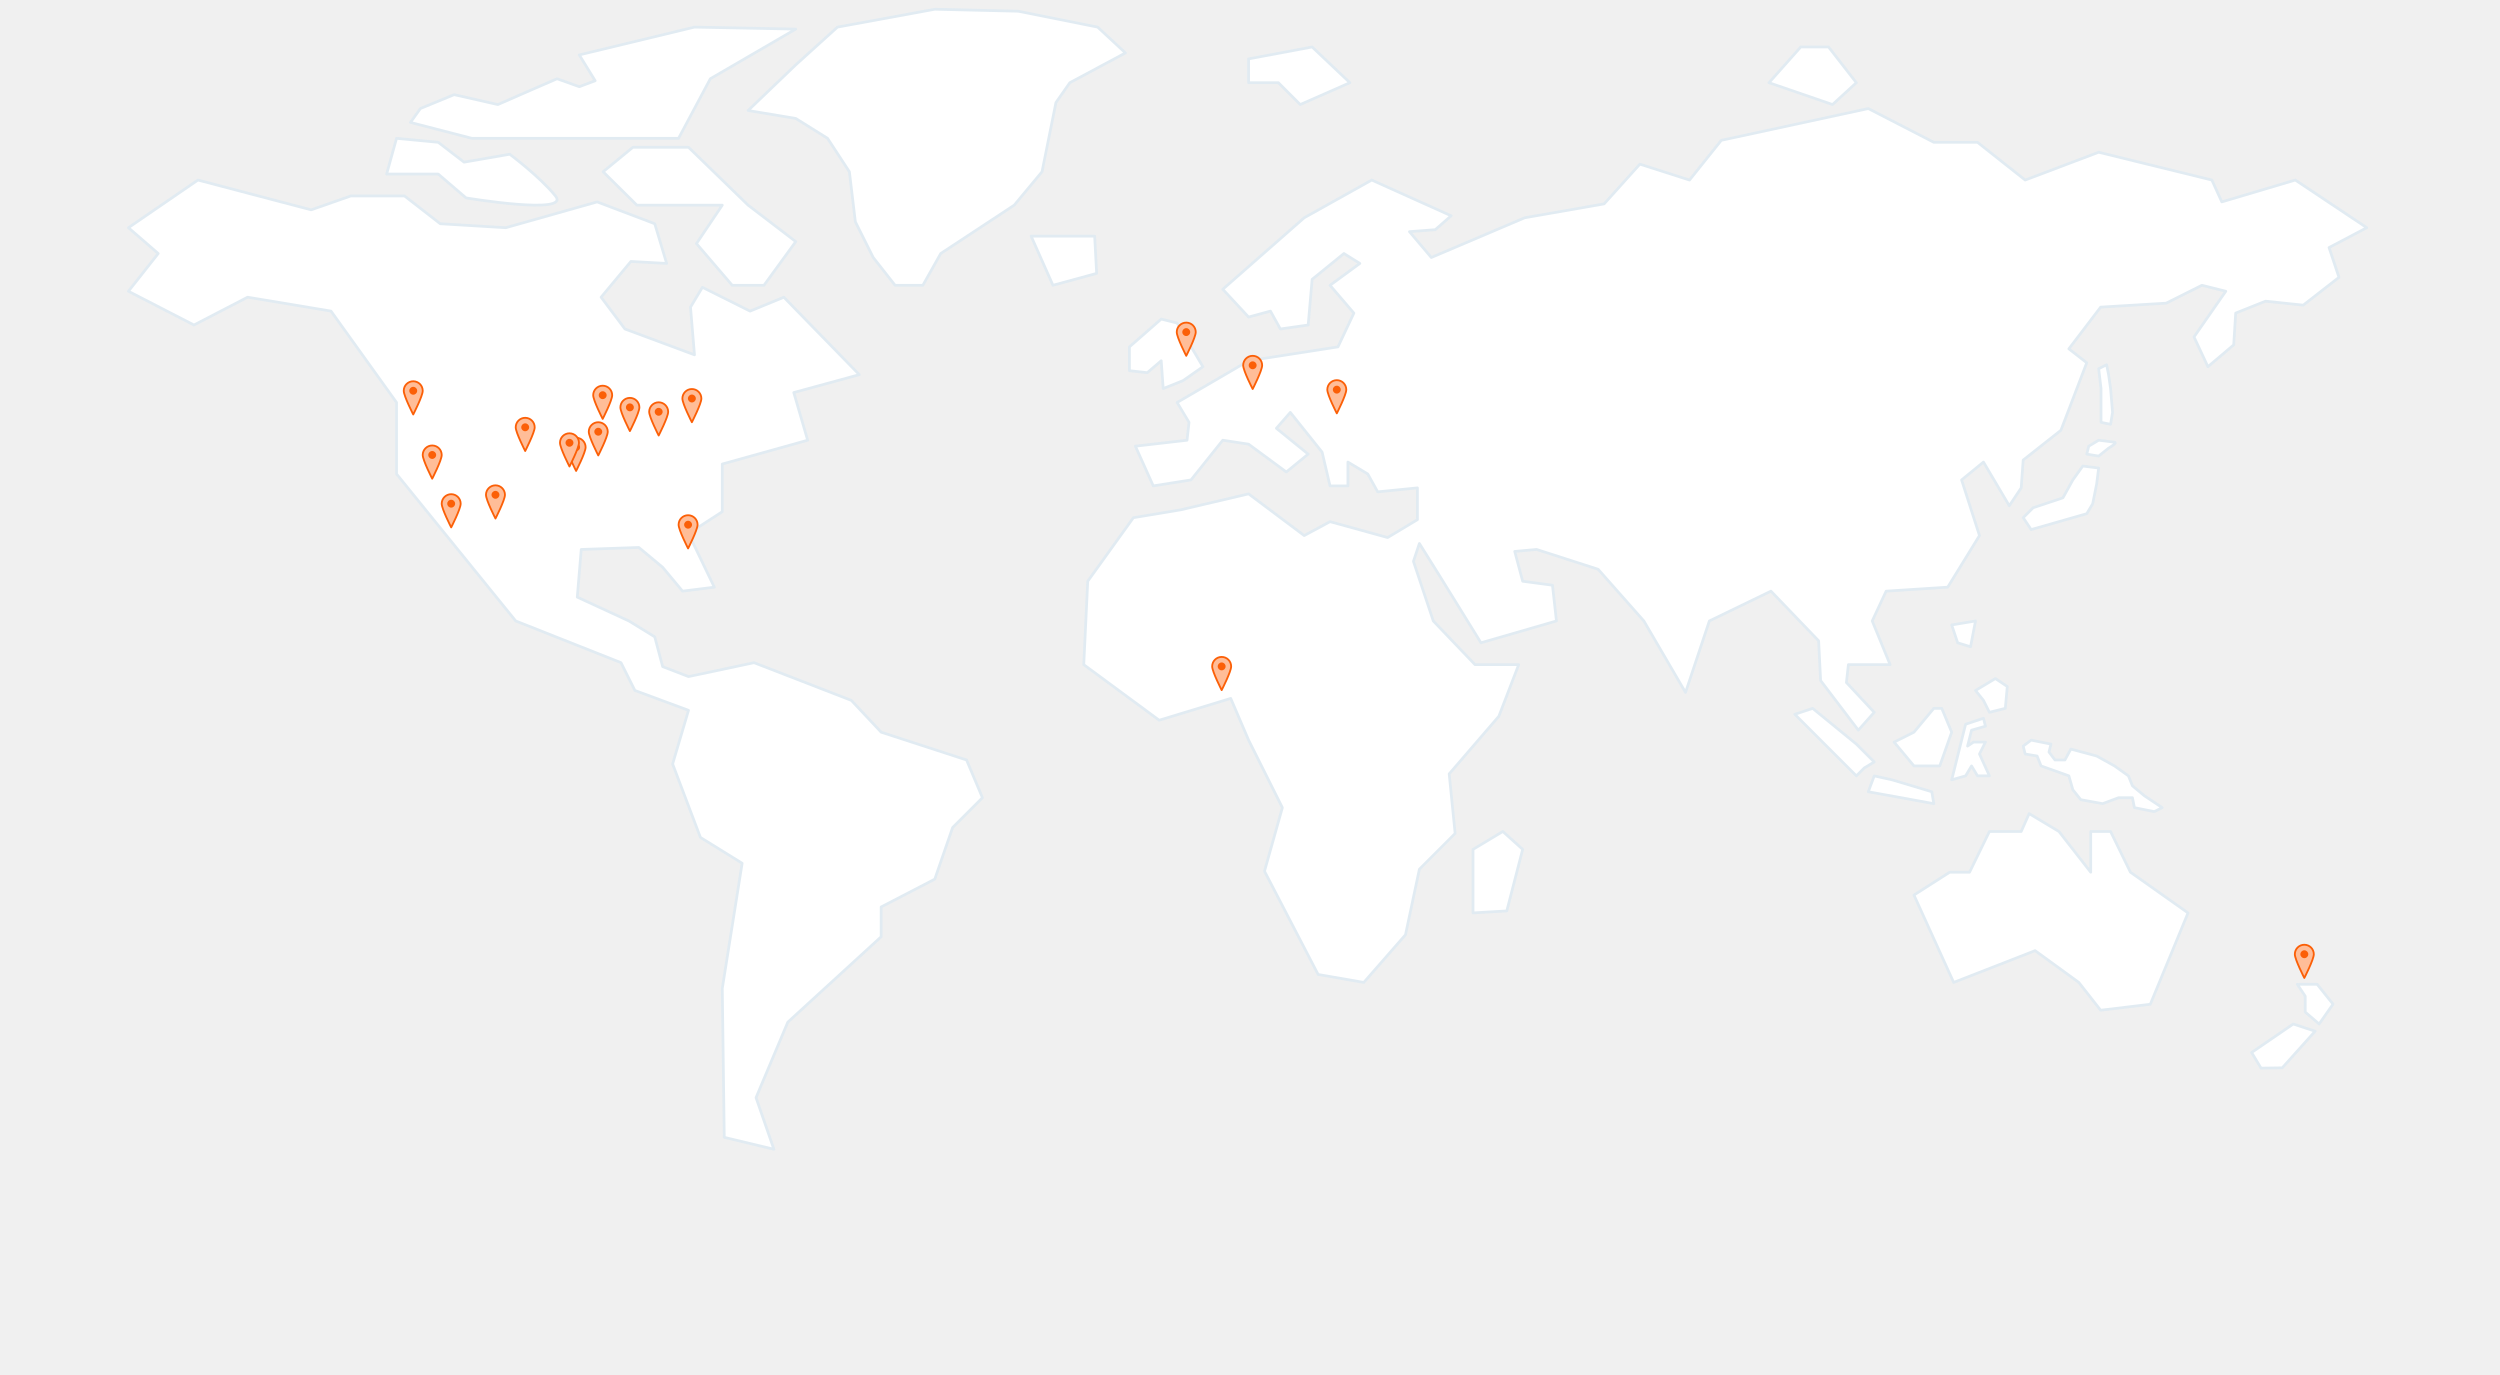
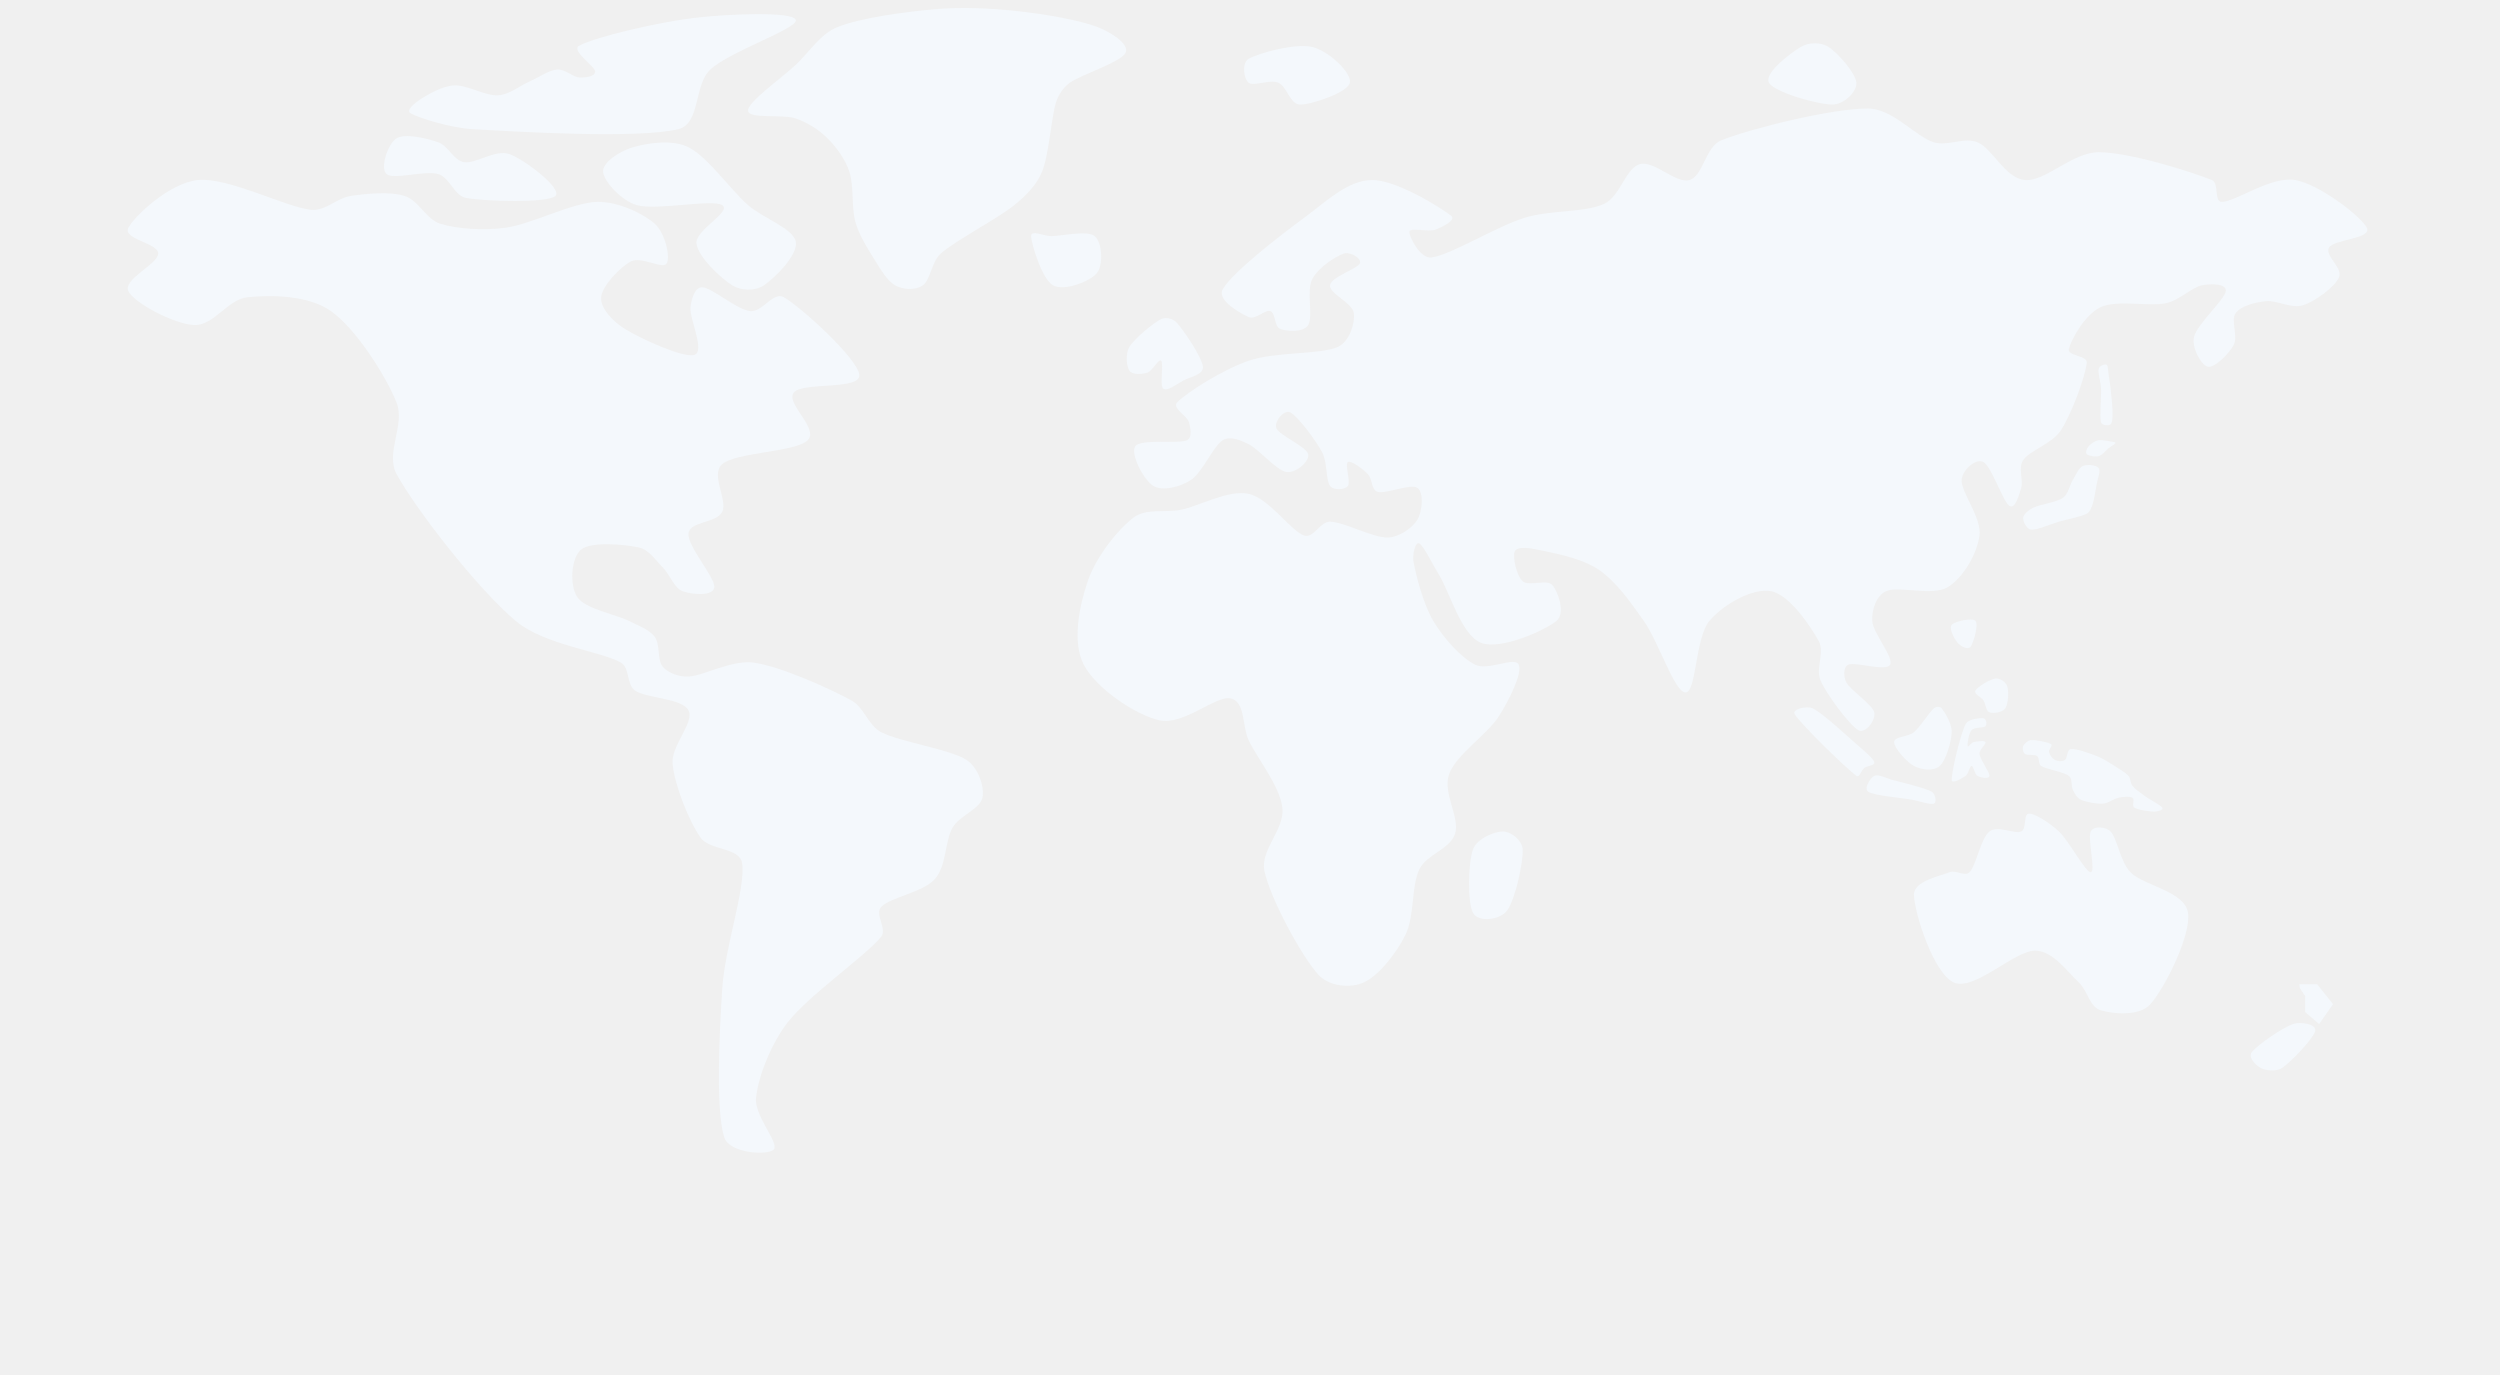
- <svg xmlns="http://www.w3.org/2000/svg" width="100%" height="100%" viewBox="0 0 271 149" version="1.1" xml:space="preserve" style="fill-rule:evenodd;clip-rule:evenodd;stroke-linecap:round;stroke-linejoin:round;stroke-miterlimit:1.5;">
+ <svg xmlns="http://www.w3.org/2000/svg" width="100%" height="100%" viewBox="0 0 271 149" version="1.1" xml:space="preserve" style="fill-rule:evenodd;clip-rule:evenodd;stroke-linejoin:round;stroke-miterlimit:2;">
  <g id="Pangaea">
    <g id="South-East-Asia---Australia">
-       <path d="M194.554,77.431l6.675,6.674l0.861,-0.861l1.076,-0.646l-1.937,-1.938l-4.737,-3.875l-1.938,0.646Z" style="fill:#fff;stroke:#e1ebf2;stroke-width:0.3px;" />
-       <path d="M202.52,85.827l0.646,-1.722l1.938,0.43l4.306,1.292l0.215,1.292l-2.368,-0.431l-4.737,-0.861Z" style="fill:#fff;stroke:#e1ebf2;stroke-width:0.3px;" />
-       <path d="M205.319,80.445l2.153,2.583l2.799,0l1.292,-3.66l-1.077,-2.583l-0.861,0l-2.153,2.583l-2.153,1.077Z" style="fill:#fff;stroke:#e1ebf2;stroke-width:0.3px;" />
-       <path d="M215.008,77.861l-1.938,0.646l-1.507,6.028l1.507,-0.43l0.646,-1.077l0.646,1.077l1.292,0l-1.077,-2.369l0.646,-1.291l-1.292,0l-0.646,0.43l0.431,-1.722l1.507,-0.431l-0.215,-0.861Z" style="fill:#fff;stroke:#e1ebf2;stroke-width:0.3px;" />
-       <path d="M211.563,67.742l0.646,1.938l1.399,0.43l0.538,-2.798l-2.583,0.43Z" style="fill:#fff;stroke:#e1ebf2;stroke-width:0.3px;" />
-       <path d="M214.146,74.847l0.862,1.076l0.646,1.292l1.722,-0.43l0.215,-2.369l-1.292,-0.861l-2.153,1.292Z" style="fill:#fff;stroke:#e1ebf2;stroke-width:0.3px;" />
-       <path d="M219.314,80.875l0.215,0.861l1.292,0.216l0.43,1.076l3.014,1.077l0.431,1.507l0.861,1.076l2.368,0.431l1.723,-0.646l1.507,0l0.215,1.076l2.153,0.431l0.861,-0.431l-1.937,-1.291l-1.292,-1.077l-0.431,-1.076l-1.507,-1.077l-1.937,-1.076l-2.799,-0.754l-0.646,1.184l-1.077,0l-0.646,-0.861l0.216,-0.861l-2.153,-0.431l-0.861,0.646Z" style="fill:#fff;stroke:#e1ebf2;stroke-width:0.3px;" />
+       <path d="M194.554,77.431c0.79,1.22 5.419,5.705 6.675,6.674c0.321,0.248 0.541,-0.612 0.861,-0.861c0.323,-0.251 1.208,-0.249 1.076,-0.646c-0.144,-0.431 -1.248,-1.338 -1.937,-1.938c-1.112,-0.969 -3.625,-3.337 -4.737,-3.875c-0.613,-0.297 -2.308,0.074 -1.938,0.646Z" style="fill:#f4f8fc;" />
+       <path d="M202.52,85.827c-0.518,-0.327 0.215,-1.507 0.646,-1.722c0.431,-0.215 1.3,0.254 1.938,0.43c1.041,0.287 3.553,0.861 4.306,1.292c0.379,0.217 0.574,1.148 0.215,1.292c-0.359,0.144 -1.579,-0.287 -2.368,-0.431c-1.184,-0.215 -4.055,-0.431 -4.737,-0.861Z" style="fill:#f4f8fc;" />
+       <path d="M205.319,80.445c0,0.61 1.328,2.152 2.153,2.583c0.825,0.43 2.117,0.61 2.799,0c0.682,-0.61 1.256,-2.62 1.292,-3.66c0.032,-0.932 -0.754,-2.153 -1.077,-2.583c-0.172,-0.23 -0.643,-0.187 -0.861,0c-0.502,0.43 -1.435,1.973 -2.153,2.583c-0.611,0.52 -2.153,0.467 -2.153,1.077Z" style="fill:#f4f8fc;" />
+       <path d="M215.008,77.861c-0.359,-0.036 -1.626,0.041 -1.938,0.646c-0.574,1.112 -1.507,5.095 -1.507,6.028c0,0.522 1.148,-0.179 1.507,-0.43c0.343,-0.24 0.431,-1.077 0.646,-1.077c0.215,0 0.323,0.897 0.646,1.077c0.323,0.18 1.256,0.395 1.292,0c0.036,-0.395 -1.005,-1.759 -1.077,-2.369c-0.056,-0.478 0.754,-1.076 0.646,-1.291c-0.108,-0.215 -0.969,-0.072 -1.292,0c-0.253,0.056 -0.61,0.645 -0.646,0.43c-0.036,-0.215 0.108,-1.363 0.431,-1.722c0.323,-0.359 1.292,-0.216 1.507,-0.431c0.209,-0.209 0.079,-0.832 -0.215,-0.861Z" style="fill:#f4f8fc;" />
+       <path d="M211.563,67.742c-0.323,0.395 0.305,1.543 0.646,1.938c0.319,0.369 1.09,0.808 1.399,0.43c0.323,-0.395 0.879,-2.403 0.538,-2.798c-0.341,-0.395 -2.26,0.035 -2.583,0.43Z" style="fill:#f4f8fc;" />
+       <path d="M214.146,74.847c-0.215,0.395 0.615,0.688 0.862,1.076c0.251,0.395 0.251,1.148 0.646,1.292c0.395,0.144 1.399,0.036 1.722,-0.43c0.323,-0.467 0.394,-1.831 0.215,-2.369c-0.164,-0.491 -0.778,-0.925 -1.292,-0.861c-0.574,0.072 -1.938,0.897 -2.153,1.292Z" style="fill:#f4f8fc;" />
+       <path d="M219.314,80.875c-0.108,0.251 -0.026,0.689 0.215,0.861c0.251,0.18 1.005,0.001 1.292,0.216c0.287,0.215 0.102,0.871 0.43,1.076c0.574,0.359 2.44,0.646 3.014,1.077c0.418,0.314 0.216,1.077 0.431,1.507c0.205,0.411 0.445,0.882 0.861,1.076c0.538,0.251 1.686,0.467 2.368,0.431c0.613,-0.032 1.185,-0.538 1.723,-0.646c0.493,-0.099 1.22,-0.179 1.507,0c0.287,0.179 -0.094,0.88 0.215,1.076c0.395,0.251 1.651,0.431 2.153,0.431c0.321,0 1.031,-0.159 0.861,-0.431c-0.179,-0.287 -1.399,-0.896 -1.937,-1.291c-0.452,-0.332 -1.005,-0.718 -1.292,-1.077c-0.241,-0.302 -0.173,-0.789 -0.431,-1.076c-0.323,-0.359 -0.983,-0.75 -1.507,-1.077c-0.574,-0.359 -1.248,-0.81 -1.937,-1.076c-0.789,-0.305 -2.225,-0.826 -2.799,-0.754c-0.446,0.056 -0.359,0.987 -0.646,1.184c-0.287,0.197 -0.79,0.144 -1.077,0c-0.287,-0.144 -0.574,-0.574 -0.646,-0.861c-0.072,-0.287 0.462,-0.697 0.216,-0.861c-0.323,-0.215 -1.651,-0.467 -2.153,-0.431c-0.358,0.026 -0.753,0.395 -0.861,0.646Z" style="fill:#f4f8fc;" />
    </g>
    <g id="Asian-Islands">
-       <path d="M219.314,56.116l0.861,1.292l3.014,-0.861l3.014,-0.861l0.646,-1.077l0.431,-2.153l0.215,-1.722l-1.723,-0.216l-1.076,1.507l-1.076,1.938l-3.23,1.077l-1.076,1.076Z" style="fill:#fff;stroke:#e1ebf2;stroke-width:0.3px;" />
-       <path d="M226.203,49.227l1.292,0.215l1.076,-0.861c0,0 1.019,-0.588 0.646,-0.646c-0.373,-0.059 -1.722,-0.215 -1.722,-0.215l-1.077,0.645l-0.215,0.862Z" style="fill:#fff;stroke:#e1ebf2;stroke-width:0.3px;" />
-       <path d="M227.495,39.969l0.256,2.153l0,3.66l1.036,0.215l0.215,-1.292l-0.215,-2.583l-0.216,-1.507l-0.215,-1.077l-0.861,0.431Z" style="fill:#fff;stroke:#e1ebf2;stroke-width:0.3px;" />
+       <path d="M219.314,56.116c-0.036,0.395 0.347,1.235 0.861,1.292c0.646,0.072 2.009,-0.574 3.014,-0.861c1.005,-0.287 2.404,-0.538 3.014,-0.861c0.37,-0.196 0.514,-0.68 0.646,-1.077c0.179,-0.538 0.323,-1.507 0.431,-2.153c0.095,-0.571 0.466,-1.399 0.215,-1.722c-0.251,-0.323 -1.257,-0.431 -1.723,-0.216c-0.466,0.215 -0.749,0.984 -1.076,1.507c-0.359,0.574 -0.471,1.514 -1.076,1.938c-0.718,0.502 -2.512,0.718 -3.23,1.077c-0.454,0.227 -1.04,0.681 -1.076,1.076Z" style="fill:#f4f8fc;" />
+       <path d="M226.203,49.227c0.179,0.179 0.897,0.323 1.292,0.215c0.395,-0.108 0.789,-0.61 1.076,-0.861c0.229,-0.201 1.019,-0.588 0.646,-0.646c-0.373,-0.059 -1.256,-0.287 -1.722,-0.215c-0.414,0.064 -0.862,0.394 -1.077,0.645c-0.193,0.225 -0.394,0.682 -0.215,0.862Z" style="fill:#f4f8fc;" />
+       <path d="M227.495,39.969c-0.101,0.431 0.224,1.431 0.256,2.153c0.043,0.969 -0.173,3.014 0,3.66c0.091,0.341 0.828,0.395 1.036,0.215c0.208,-0.179 0.215,-0.855 0.215,-1.292c0,-0.646 -0.143,-1.901 -0.215,-2.583c-0.053,-0.505 -0.144,-1.076 -0.216,-1.507c-0.06,-0.361 -0.036,-0.969 -0.215,-1.077c-0.179,-0.108 -0.788,0.119 -0.861,0.431Z" style="fill:#f4f8fc;" />
    </g>
-     <path id="Russia" d="M191.756,8.966l6.889,2.368l2.584,-2.368l-3.015,-3.875l-3.014,0l-3.444,3.875Z" style="fill:#fff;stroke:#e1ebf2;stroke-width:0.3px;" />
+     <path id="Russia" d="M191.756,8.966c0.574,1.041 5.31,2.368 6.889,2.368c1.168,0 2.656,-1.328 2.584,-2.368c-0.072,-1.04 -2.01,-3.229 -3.015,-3.875c-0.845,-0.543 -2.153,-0.517 -3.014,0c-1.076,0.646 -4.018,2.835 -3.444,3.875Z" style="fill:#f4f8fc;" />
    <g id="North-Atlantic">
-       <path d="M135.348,8.966l3.229,0l2.368,2.368l5.383,-2.368l-4.091,-3.875l-6.889,1.291l0,2.584Z" style="fill:#fff;stroke:#e1ebf2;stroke-width:0.3px;" />
-       <path d="M111.773,25.598l2.368,5.328l4.736,-1.291l-0.215,-4.037l-4.736,0l-2.153,0Z" style="fill:#fff;stroke:#e1ebf2;stroke-width:0.3px;" />
-       <path d="M122.43,37.601l0,2.583l1.937,0.215l1.508,-1.291l0.215,3.014l2.153,-0.861l2.153,-1.507l-2.799,-4.737l-1.722,-0.431l-3.445,3.015Z" style="fill:#fff;stroke:#e1ebf2;stroke-width:0.3px;" />
-       <path id="Greenland" d="M81.093,11.98l5.167,0.861l3.445,2.153l2.368,3.623l0.646,5.42l1.937,3.875l2.369,3.014l3.014,0l1.938,-3.444l7.966,-5.243l3.014,-3.622l1.507,-7.498l1.507,-2.153l6.028,-3.229l-3.014,-2.799l-8.612,-1.723l-9.042,-0.215l-10.55,1.938l-4.521,4.09l-5.167,4.952Z" style="fill:#fff;stroke:#e1ebf2;stroke-width:0.3px;" />
+       <path d="M135.348,8.966c0.538,0.431 2.296,-0.395 3.229,0c0.933,0.395 1.252,2.368 2.368,2.368c1.292,0 5.168,-1.328 5.383,-2.368c0.215,-1.04 -2.263,-3.445 -4.091,-3.875c-1.83,-0.431 -5.741,0.645 -6.889,1.291c-0.751,0.422 -0.538,2.153 0,2.584Z" style="fill:#f4f8fc;" />
+       <path d="M111.773,25.598c0.036,0.888 1.184,4.655 2.368,5.328c1.184,0.673 3.983,-0.403 4.736,-1.291c0.754,-0.888 0.61,-3.364 -0.215,-4.037c-0.825,-0.673 -3.588,0 -4.736,0c-0.718,0 -2.182,-0.717 -2.153,0Z" style="fill:#f4f8fc;" />
+       <path d="M122.43,37.601c-0.451,0.733 -0.323,2.117 0,2.583c0.323,0.466 1.363,0.394 1.937,0.215c0.574,-0.179 1.221,-1.578 1.508,-1.291c0.287,0.287 -0.18,2.655 0.215,3.014c0.395,0.359 1.476,-0.489 2.153,-0.861c0.718,-0.395 2.243,-0.636 2.153,-1.507c-0.108,-1.041 -2.046,-3.876 -2.799,-4.737c-0.39,-0.445 -1.193,-0.696 -1.722,-0.431c-0.861,0.431 -2.871,2.082 -3.445,3.015Z" style="fill:#f4f8fc;" />
+       <path id="Greenland" d="M81.093,11.98c0,0.969 3.732,0.359 5.167,0.861c1.278,0.447 2.484,1.199 3.445,2.153c0.969,0.963 1.912,2.254 2.368,3.623c0.502,1.507 0.215,3.871 0.646,5.42c0.387,1.391 1.219,2.727 1.937,3.875c0.677,1.084 1.472,2.512 2.369,3.014c0.877,0.491 2.189,0.574 3.014,0c0.825,-0.574 0.948,-2.575 1.938,-3.444c1.651,-1.448 6.136,-3.766 7.966,-5.243c1.222,-0.987 2.422,-2.167 3.014,-3.622c0.753,-1.853 1.005,-5.89 1.507,-7.498c0.261,-0.836 0.794,-1.644 1.507,-2.153c1.256,-0.897 5.526,-2.224 6.028,-3.229c0.502,-1.005 -1.736,-2.302 -3.014,-2.799c-1.938,-0.754 -5.702,-1.404 -8.612,-1.723c-2.942,-0.323 -6.039,-0.479 -9.042,-0.215c-3.265,0.287 -8.038,0.933 -10.55,1.938c-1.887,0.755 -3.035,2.703 -4.521,4.09c-1.615,1.507 -5.167,3.983 -5.167,4.952Z" style="fill:#f4f8fc;" />
    </g>
-     <path id="Madagascar" d="M162.906,90.133l-3.23,1.938l0,6.889l3.66,-0.215l1.723,-6.674l-2.153,-1.938Z" style="fill:#fff;stroke:#e1ebf2;stroke-width:0.3px;" />
-     <path id="Africa-Europe-Asia" d="M128.028,55.255l-5.168,0.861l-4.951,6.89l-0.431,9.042l8.181,6.028l7.751,-2.368l1.938,4.521l3.66,7.32l-1.938,6.89l5.813,11.195l4.952,0.862l4.521,-5.167l1.507,-7.105l3.876,-3.876l-0.646,-6.459l5.382,-6.243l2.153,-5.598l-4.736,0l-4.522,-4.736l-2.153,-6.459l0.646,-1.938l2.153,3.445l4.521,7.32l8.182,-2.368l-0.431,-3.876l-3.229,-0.43l-0.862,-3.23l2.369,-0.215l6.674,2.153l4.952,5.598l4.521,7.75l2.584,-7.75l6.674,-3.23l5.167,5.383l0.215,4.305l4.091,5.383l1.722,-1.938l-3.014,-3.229l0.215,-1.938l4.522,0l-1.938,-4.736l1.507,-3.23l6.674,-0.431l3.445,-5.597l-1.938,-6.029l2.369,-1.937l2.798,4.736l1.292,-1.937l0.216,-3.015l4.09,-3.229l2.799,-7.32l-1.938,-1.507l3.445,-4.521l7.105,-0.431l3.875,-1.938l2.584,0.646l-3.445,4.952l1.507,3.23l2.799,-2.369l0.215,-3.445l3.23,-1.291l4.09,0.43l3.876,-3.014l-1.077,-3.229l4.091,-2.153l-7.751,-5.167l-7.966,2.368l-1.076,-2.368l-12.272,-3.015l-7.966,3.015l-5.167,-4.091l-4.737,0l-7.105,-3.66l-15.932,3.445l-3.444,4.306l-5.383,-1.723l-3.875,4.306l-8.612,1.507l-10.119,4.306l-2.368,-2.799l2.799,-0.215l1.722,-1.507l-8.612,-3.875l-7.32,4.09l-8.827,7.751l2.799,3.014l2.368,-0.646l1.076,1.938l3.015,-0.431l0.43,-4.952l3.445,-2.798l1.722,1.076l-3.229,2.368l2.583,3.014l-1.722,3.661l-9.688,1.507l-7.751,4.521l1.292,2.153l-0.216,1.938l-5.597,0.645l1.937,4.306l4.091,-0.646l3.445,-4.305l2.799,0.43l4.09,3.014l2.369,-1.937l-3.445,-2.799l1.507,-1.723l3.445,4.306l0.861,3.66l1.938,0l0,-2.583l2.152,1.292l1.077,1.937l4.306,-0.43l0,3.444l-3.23,1.938l-6.243,-1.722l-2.799,1.507l-6.028,-4.521l-7.32,1.722Z" style="fill:#fff;stroke:#e1ebf2;stroke-width:0.3px;" />
+     <path id="Madagascar" d="M162.906,90.133c-0.897,0 -2.799,0.759 -3.23,1.938c-0.538,1.471 -0.61,5.777 0,6.889c0.588,1.072 2.908,0.748 3.66,-0.215c0.897,-1.148 1.795,-5.239 1.723,-6.674c-0.048,-0.964 -1.256,-1.938 -2.153,-1.938Z" style="fill:#f4f8fc;" />
+     <path id="Africa-Europe-Asia" d="M128.028,55.255c-1.71,0.354 -3.782,-0.201 -5.168,0.861c-1.686,1.292 -4.054,4.235 -4.951,6.89c-0.897,2.655 -1.723,6.53 -0.431,9.042c1.292,2.512 5.526,5.418 8.181,6.028c2.633,0.605 6.136,-2.727 7.751,-2.368c1.601,0.356 1.237,3.039 1.938,4.521c0.933,1.974 3.373,4.952 3.66,7.32c0.287,2.368 -2.438,4.557 -1.938,6.89c0.646,3.014 4.019,9.186 5.813,11.195c1.116,1.25 3.427,1.555 4.952,0.862c1.579,-0.718 3.516,-3.122 4.521,-5.167c1.005,-2.045 0.61,-5.275 1.507,-7.105c0.804,-1.641 3.338,-2.154 3.876,-3.876c0.538,-1.722 -1.402,-4.432 -0.646,-6.459c0.789,-2.117 4.126,-4.269 5.382,-6.243c1.073,-1.687 2.583,-4.665 2.153,-5.598c-0.43,-0.933 -3.331,0.719 -4.736,0c-1.543,-0.789 -3.409,-2.87 -4.522,-4.736c-1.113,-1.866 -1.902,-5.06 -2.153,-6.459c-0.12,-0.67 0.179,-2.189 0.646,-1.938c0.466,0.251 1.439,2.294 2.153,3.445c1.112,1.794 2.404,6.495 4.521,7.32c2.117,0.825 6.89,-1.327 8.182,-2.368c1.012,-0.816 0.179,-3.158 -0.431,-3.876c-0.61,-0.718 -2.547,0.18 -3.229,-0.43c-0.682,-0.61 -1.113,-2.656 -0.862,-3.23c0.251,-0.574 1.594,-0.381 2.369,-0.215c1.507,0.323 4.736,0.861 6.674,2.153c1.938,1.292 3.51,3.566 4.952,5.598c1.579,2.225 3.337,7.75 4.521,7.75c1.184,0 1.041,-5.92 2.584,-7.75c1.543,-1.83 4.701,-3.589 6.674,-3.23c1.974,0.359 4.27,3.768 5.167,5.383c0.698,1.256 -0.369,2.992 0.215,4.305c0.718,1.615 3.122,4.809 4.091,5.383c0.743,0.441 1.932,-1.1 1.722,-1.938c-0.215,-0.861 -2.548,-2.368 -3.014,-3.229c-0.31,-0.571 -0.387,-1.692 0.215,-1.938c0.79,-0.323 4.091,0.789 4.522,0c0.431,-0.789 -1.866,-3.408 -1.938,-4.736c-0.064,-1.186 0.423,-2.745 1.507,-3.23c1.363,-0.61 4.988,0.574 6.674,-0.431c1.686,-1.005 3.194,-3.659 3.445,-5.597c0.251,-1.938 -2.01,-4.701 -1.938,-6.029c0.055,-1.019 1.508,-2.403 2.369,-1.937c0.861,0.467 2.116,4.27 2.798,4.736c0.64,0.438 1.066,-1.195 1.292,-1.937c0.251,-0.825 -0.356,-2.186 0.216,-3.015c0.718,-1.041 3.14,-1.775 4.09,-3.229c1.148,-1.758 2.656,-5.849 2.799,-7.32c0.079,-0.814 -2.136,-0.713 -1.938,-1.507c0.251,-1.005 1.73,-3.716 3.445,-4.521c1.758,-0.825 5.275,-0.036 7.105,-0.431c1.412,-0.305 2.798,-1.723 3.875,-1.938c0.871,-0.174 2.719,-0.232 2.584,0.646c-0.143,0.933 -3.122,3.588 -3.445,4.952c-0.274,1.156 0.789,3.087 1.507,3.23c0.718,0.144 2.297,-1.4 2.799,-2.369c0.502,-0.969 -0.359,-2.656 0.215,-3.445c0.574,-0.789 2.078,-1.156 3.23,-1.291c1.22,-0.143 2.786,0.853 4.09,0.43c1.328,-0.431 3.41,-1.973 3.876,-3.014c0.464,-1.035 -1.579,-2.332 -1.077,-3.229c0.502,-0.897 4.701,-0.933 4.091,-2.153c-0.61,-1.22 -5.132,-4.7 -7.751,-5.167c-2.619,-0.466 -6.459,2.368 -7.966,2.368c-0.867,0 -0.272,-2.044 -1.076,-2.368c-2.225,-0.897 -8.899,-3.015 -12.272,-3.015c-2.839,0 -5.777,3.194 -7.966,3.015c-2.189,-0.179 -3.516,-3.409 -5.167,-4.091c-1.459,-0.603 -3.228,0.466 -4.737,0c-1.974,-0.61 -4.441,-3.635 -7.105,-3.66c-3.839,-0.036 -12.703,2.153 -15.932,3.445c-1.706,0.683 -1.973,3.876 -3.444,4.306c-1.471,0.431 -3.84,-2.153 -5.383,-1.723c-1.543,0.431 -2.124,3.491 -3.875,4.306c-2.081,0.969 -5.829,0.643 -8.612,1.507c-3.122,0.969 -8.038,4.055 -10.119,4.306c-1.213,0.146 -2.44,-2.297 -2.368,-2.799c0.072,-0.502 2.046,0.072 2.799,-0.215c0.713,-0.272 2.323,-1.037 1.722,-1.507c-1.148,-0.897 -5.957,-3.911 -8.612,-3.875c-2.655,0.036 -5.066,2.437 -7.32,4.09c-2.691,1.974 -7.822,5.957 -8.827,7.751c-0.67,1.196 1.938,2.619 2.799,3.014c0.744,0.341 1.794,-0.861 2.368,-0.646c0.574,0.215 0.394,1.687 1.076,1.938c0.682,0.251 2.468,0.424 3.015,-0.431c0.574,-0.897 -0.216,-3.66 0.43,-4.952c0.646,-1.292 2.584,-2.511 3.445,-2.798c0.642,-0.214 1.973,0.502 1.722,1.076c-0.251,0.574 -3.121,1.471 -3.229,2.368c-0.108,0.897 2.44,1.902 2.583,3.014c0.143,1.113 -0.494,3.105 -1.722,3.661c-1.902,0.861 -6.781,0.502 -9.688,1.507c-2.827,0.977 -6.674,3.409 -7.751,4.521c-0.582,0.601 1.113,1.471 1.292,2.153c0.165,0.629 0.378,1.674 -0.216,1.938c-0.969,0.431 -4.987,-0.18 -5.597,0.645c-0.61,0.825 0.932,3.696 1.937,4.306c1.005,0.61 2.937,0.112 4.091,-0.646c1.256,-0.825 2.404,-3.659 3.445,-4.305c0.802,-0.498 1.955,0.008 2.799,0.43c1.148,0.574 3.013,2.835 4.09,3.014c1.006,0.168 2.548,-1.148 2.369,-1.937c-0.179,-0.789 -3.122,-2.045 -3.445,-2.799c-0.301,-0.701 0.83,-2.076 1.507,-1.723c0.825,0.431 2.727,2.978 3.445,4.306c0.596,1.103 0.394,3.05 0.861,3.66c0.392,0.513 1.615,0.431 1.938,0c0.323,-0.43 -0.359,-2.368 0,-2.583c0.359,-0.215 1.614,0.754 2.152,1.292c0.522,0.522 0.366,1.738 1.077,1.937c0.897,0.251 3.588,-0.932 4.306,-0.43c0.718,0.502 0.538,2.547 0,3.444c-0.538,0.897 -1.975,1.909 -3.23,1.938c-1.579,0.036 -4.736,-1.686 -6.243,-1.722c-1.059,-0.025 -1.796,1.849 -2.799,1.507c-1.471,-0.502 -3.803,-4.054 -6.028,-4.521c-2.225,-0.466 -5.239,1.292 -7.32,1.722Z" style="fill:#f4f8fc;" />
    <g id="New-Zealand">
-       <path d="M248.587,111.002l-4.514,3.088l1.023,1.696l2.303,-0.033l3.563,-3.971l-2.375,-0.78Z" style="fill:#fff;stroke:#e1ebf2;stroke-width:0.3px;" />
-       <path d="M249.025,106.696l0.861,1.292l0,1.722l1.507,1.292l1.507,-2.153l-1.722,-2.153l-1.938,0" style="fill:#fff;stroke:#e1ebf2;stroke-width:0.3px;" />
+       <path d="M248.587,111.002c-1.148,0.385 -3.932,2.291 -4.514,3.088c-0.389,0.533 0.469,1.419 1.023,1.696c0.554,0.277 1.669,0.4 2.303,-0.033c0.978,-0.667 3.365,-3.179 3.563,-3.971c0.198,-0.792 -1.585,-1.045 -2.375,-0.78Z" style="fill:#f4f8fc;" />
+       <path d="M249.312,107.127c-0.287,-0.431 0.574,0.861 0.574,0.861l0,1.722l1.507,1.292l1.507,-2.153l-1.722,-2.153l-1.938,0" style="fill:#f4f8fc;" />
    </g>
-     <path id="Australia-" d="M207.472,97.023l4.306,9.473l8.827,-3.445l4.737,3.445l2.368,3.014l5.383,-0.646l4.09,-9.904l-6.243,-4.413l-2.153,-4.414l-2.153,0l0,4.414l-3.445,-4.414l-3.23,-1.938l-0.861,1.938l-3.444,0l-2.153,4.414l-2.153,0l-3.876,2.476Z" style="fill:#fff;stroke:#e1ebf2;stroke-width:0.3px;" />
-     <path id="Americas" d="M13.92,24.683l3.229,2.799l-3.229,4.09l7.105,3.66l5.813,-3.014l9.042,1.507l7.105,9.904l0,7.751l12.918,15.932l11.411,4.521l1.507,3.014l5.813,2.153l-1.723,5.813l3.015,7.966l4.521,2.799l-2.153,13.564l0.215,16.147l5.383,1.292l-1.938,-5.598l3.445,-8.181l10.119,-9.258l0,-3.23l5.813,-3.014l1.937,-5.598l3.23,-3.229l-1.723,-4.091l-9.257,-3.014l-3.23,-3.445l-10.549,-4.09l-7.105,1.507l-2.799,-1.077l-0.861,-3.229l-2.799,-1.722l-5.598,-2.584l0.431,-5.167l6.243,-0.215l2.584,2.153l2.153,2.583l3.445,-0.431l-2.799,-5.813l3.66,-2.368l0,-5.167l9.258,-2.583l-1.507,-5.168l7.104,-1.937l-8.181,-8.397l-3.66,1.507l-5.167,-2.583l-1.292,2.153l0.431,5.167l-7.536,-2.799l-2.583,-3.445l3.229,-3.875l3.876,0.215l-1.292,-4.306l-6.244,-2.368l-9.904,2.799l-7.104,-0.431l-3.876,-3.014l-5.813,0l-4.306,1.507l-12.272,-3.229l-7.535,5.167Z" style="fill:#fff;stroke:#e1ebf2;stroke-width:0.3px;" />
+     <path id="Australia-" d="M207.472,97.023c0.072,1.992 2.117,8.468 4.306,9.473c2.189,1.005 6.566,-3.445 8.827,-3.445c1.952,0 3.553,2.369 4.737,3.445c0.945,0.859 1.146,2.641 2.368,3.014c1.292,0.395 4.176,0.699 5.383,-0.646c1.579,-1.758 4.449,-7.518 4.09,-9.904c-0.359,-2.386 -4.844,-2.942 -6.243,-4.413c-1.128,-1.186 -1.435,-3.678 -2.153,-4.414c-0.501,-0.514 -1.838,-0.645 -2.153,0c-0.359,0.736 0.574,4.414 0,4.414c-0.574,0 -2.333,-3.355 -3.445,-4.414c-0.91,-0.866 -2.548,-1.938 -3.23,-1.938c-0.682,0 -0.216,1.648 -0.861,1.938c-0.718,0.323 -2.543,-0.711 -3.444,0c-0.933,0.736 -1.435,3.678 -2.153,4.414c-0.501,0.514 -1.489,-0.273 -2.153,0c-1.005,0.413 -3.931,0.944 -3.876,2.476Z" style="fill:#f4f8fc;" />
+     <path id="Americas" d="M13.92,24.683c-0.677,1.253 3.229,1.651 3.229,2.799c0,1.148 -3.875,2.798 -3.229,4.09c0.646,1.292 4.952,3.552 7.105,3.66c2.153,0.108 3.642,-2.794 5.813,-3.014c2.476,-0.251 6.547,-0.256 9.042,1.507c2.691,1.902 5.921,6.962 7.105,9.904c0.965,2.397 -1.237,5.483 0,7.751c2.153,3.947 8.863,12.523 12.918,15.932c3.132,2.633 9.258,3.265 11.411,4.521c0.97,0.566 0.589,2.366 1.507,3.014c1.22,0.861 5.131,0.825 5.813,2.153c0.682,1.328 -1.912,3.801 -1.723,5.813c0.215,2.297 1.759,6.172 3.015,7.966c1.016,1.452 4.267,1.045 4.521,2.799c0.395,2.727 -1.855,8.996 -2.153,13.564c-0.323,4.952 -0.718,13.24 0.215,16.147c0.564,1.757 4.809,2.01 5.383,1.292c0.574,-0.718 -2.153,-3.635 -1.938,-5.598c0.251,-2.297 1.628,-5.845 3.445,-8.181c2.261,-2.907 8.432,-7.177 10.119,-9.258c0.678,-0.837 -0.734,-2.442 0,-3.23c0.969,-1.041 4.521,-1.579 5.813,-3.014c1.292,-1.435 1.076,-4.127 1.937,-5.598c0.769,-1.314 2.979,-2.009 3.23,-3.229c0.251,-1.22 -0.481,-3.287 -1.723,-4.091c-1.83,-1.184 -7.176,-1.938 -9.257,-3.014c-1.398,-0.723 -1.849,-2.69 -3.23,-3.445c-2.297,-1.256 -7.607,-3.66 -10.549,-4.09c-2.396,-0.35 -5.454,1.435 -7.105,1.507c-0.999,0.043 -2.189,-0.359 -2.799,-1.077c-0.61,-0.718 -0.251,-2.404 -0.861,-3.229c-0.61,-0.825 -1.824,-1.222 -2.799,-1.722c-1.4,-0.718 -4.737,-1.292 -5.598,-2.584c-0.861,-1.292 -0.681,-4.27 0.431,-5.167c1.112,-0.897 4.772,-0.538 6.243,-0.215c1.095,0.24 1.794,1.364 2.584,2.153c0.789,0.789 1.22,2.224 2.153,2.583c0.933,0.359 3.337,0.61 3.445,-0.431c0.108,-1.041 -2.943,-4.45 -2.799,-5.813c0.143,-1.364 3.05,-1.112 3.66,-2.368c0.61,-1.256 -1.321,-4.061 0,-5.167c1.543,-1.292 7.966,-1.291 9.258,-2.583c1.269,-1.269 -2.44,-3.984 -1.507,-5.168c0.933,-1.184 7.283,-0.215 7.104,-1.937c-0.18,-1.722 -6.208,-7.249 -8.181,-8.397c-1.14,-0.664 -2.35,1.667 -3.66,1.507c-1.471,-0.179 -4.091,-2.511 -5.167,-2.583c-0.835,-0.056 -1.194,1.322 -1.292,2.153c-0.144,1.22 1.615,4.772 0.431,5.167c-1.184,0.395 -5.85,-1.758 -7.536,-2.799c-1.221,-0.754 -2.691,-2.225 -2.583,-3.445c0.108,-1.22 2.045,-3.265 3.229,-3.875c1.15,-0.593 3.445,0.897 3.876,0.215c0.431,-0.682 -0.17,-3.312 -1.292,-4.306c-1.256,-1.112 -4.019,-2.427 -6.244,-2.368c-2.691,0.072 -7.069,2.404 -9.904,2.799c-2.35,0.327 -5.274,0.143 -7.104,-0.431c-1.562,-0.49 -2.313,-2.528 -3.876,-3.014c-1.615,-0.502 -4.127,-0.251 -5.813,0c-1.504,0.224 -2.793,1.664 -4.306,1.507c-2.763,-0.287 -8.971,-3.552 -12.272,-3.229c-3.031,0.297 -6.817,3.839 -7.535,5.167Z" style="fill:#f4f8fc;" />
    <g id="Canada">
-       <path d="M42.985,14.994l-1.076,3.876l5.597,0l3.015,2.583c0,0 11.412,1.904 9.688,-0.215c-1.724,-2.119 -4.952,-4.521 -4.952,-4.521l-4.952,0.861l-2.799,-2.153l-4.521,-0.431Z" style="fill:#fff;stroke:#e1ebf2;stroke-width:0.3px;" />
-       <path d="M86.26,3.153l-10.98,-0.215l-12.488,3.014l1.723,2.799l-1.723,0.646l-2.406,-0.862l-2.976,1.292l-3.445,1.507l-4.736,-1.076l-3.66,1.507l-1.077,1.507l6.655,1.722l22.41,0l3.445,-6.459l9.258,-5.382Z" style="fill:#fff;stroke:#e1ebf2;stroke-width:0.3px;" />
-       <path d="M75.495,26.405l3.875,4.521l3.445,0l3.445,-4.736l-5.167,-3.951l-6.459,-6.276l-6.028,0l-3.23,2.654l3.66,3.622l9.258,0l-2.799,4.166Z" style="fill:#fff;stroke:#e1ebf2;stroke-width:0.3px;" />
+       <path d="M42.985,14.994c-0.933,0.574 -1.83,3.23 -1.076,3.876c0.754,0.646 4.162,-0.43 5.597,0c1.268,0.38 1.714,2.34 3.015,2.583c2.117,0.395 8.899,0.574 9.688,-0.215c0.789,-0.789 -3.301,-3.911 -4.952,-4.521c-1.572,-0.581 -3.66,1.076 -4.952,0.861c-1.161,-0.194 -1.689,-1.761 -2.799,-2.153c-1.22,-0.431 -3.588,-1.005 -4.521,-0.431Z" style="fill:#f4f8fc;" />
+       <path d="M86.26,2.153c-0.287,-0.933 -7.345,-0.649 -10.98,-0.215c-3.911,0.467 -10.694,2.045 -12.488,3.014c-0.964,0.521 1.723,2.225 1.723,2.799c0,0.574 -1.11,0.678 -1.723,0.646c-0.688,-0.036 -1.557,-0.93 -2.406,-0.862c-0.897,0.072 -1.985,0.86 -2.976,1.292c-1.07,0.466 -2.193,1.441 -3.445,1.507c-1.364,0.072 -3.337,-1.148 -4.736,-1.076c-1.318,0.068 -2.87,1.005 -3.66,1.507c-0.521,0.331 -1.611,1.198 -1.077,1.507c0.93,0.538 4.368,1.586 6.655,1.722c4.844,0.287 18.101,1.076 22.41,0c2.367,-0.591 1.66,-4.795 3.445,-6.459c2.117,-1.973 9.545,-4.449 9.258,-5.382Z" style="fill:#f4f8fc;" />
+       <path d="M75.495,26.405c0.179,1.448 2.655,3.768 3.875,4.521c0.977,0.603 2.499,0.65 3.445,0c1.148,-0.789 3.732,-3.288 3.445,-4.736c-0.287,-1.448 -3.539,-2.519 -5.167,-3.951c-1.938,-1.704 -4.378,-5.23 -6.459,-6.276c-1.795,-0.902 -4.485,-0.442 -6.028,0c-1.34,0.384 -3.302,1.608 -3.23,2.654c0.072,1.046 2.007,3.159 3.66,3.622c2.153,0.604 8.182,-0.694 9.258,0c1.076,0.694 -2.978,2.718 -2.799,4.166Z" style="fill:#f4f8fc;" />
    </g>
  </g>
-   <g id="Andrew---Lisa">
-     <path d="M249.789,102.41c0.568,0 1.028,0.461 1.028,1.029c0,0.568 -1.028,2.571 -1.028,2.571c0,0 -1.029,-2.003 -1.029,-2.571c0,-0.568 0.461,-1.029 1.029,-1.029" style="fill:#ffbd98;fill-rule:nonzero;stroke:#fb5f07;stroke-width:0.2px;stroke-linecap:butt;stroke-miterlimit:2;" />
-     <path d="M250.217,103.439c0,0.237 -0.192,0.428 -0.428,0.428c-0.237,0 -0.429,-0.191 -0.429,-0.428c0,-0.237 0.192,-0.429 0.429,-0.429c0.236,0 0.428,0.192 0.428,0.429" style="fill:#fb5f07;fill-rule:nonzero;" />
-   </g>
-   <g id="Tubiz">
-     <path d="M132.429,71.21c0.568,0 1.028,0.461 1.028,1.029c0,0.568 -1.028,2.571 -1.028,2.571c0,0 -1.029,-2.003 -1.029,-2.571c0,-0.568 0.461,-1.029 1.029,-1.029" style="fill:#ffbd98;fill-rule:nonzero;stroke:#fb5f07;stroke-width:0.2px;stroke-linecap:butt;stroke-miterlimit:2;" />
-     <path d="M132.857,72.239c0,0.237 -0.192,0.428 -0.428,0.428c-0.237,0 -0.429,-0.191 -0.429,-0.428c0,-0.237 0.192,-0.429 0.429,-0.429c0.236,0 0.428,0.192 0.428,0.429" style="fill:#fb5f07;fill-rule:nonzero;" />
-   </g>
-   <g id="Mihai">
-     <path d="M144.909,41.21c0.568,0 1.028,0.461 1.028,1.029c0,0.568 -1.028,2.571 -1.028,2.571c0,0 -1.029,-2.003 -1.029,-2.571c0,-0.568 0.461,-1.029 1.029,-1.029" style="fill:#ffbd98;fill-rule:nonzero;stroke:#fb5f07;stroke-width:0.2px;stroke-linecap:butt;stroke-miterlimit:2;" />
-     <path d="M145.337,42.239c0,0.237 -0.192,0.428 -0.428,0.428c-0.237,0 -0.429,-0.191 -0.429,-0.428c0,-0.237 0.192,-0.429 0.429,-0.429c0.236,0 0.428,0.192 0.428,0.429" style="fill:#fb5f07;fill-rule:nonzero;" />
-   </g>
-   <g id="Michael">
-     <path d="M135.789,38.57c0.568,0 1.028,0.461 1.028,1.029c0,0.568 -1.028,2.571 -1.028,2.571c0,0 -1.029,-2.003 -1.029,-2.571c0,-0.568 0.461,-1.029 1.029,-1.029" style="fill:#ffbd98;fill-rule:nonzero;stroke:#fb5f07;stroke-width:0.2px;stroke-linecap:butt;stroke-miterlimit:2;" />
-     <path d="M136.217,39.599c0,0.237 -0.192,0.428 -0.428,0.428c-0.237,0 -0.429,-0.191 -0.429,-0.428c0,-0.237 0.192,-0.429 0.429,-0.429c0.236,0 0.428,0.192 0.428,0.429" style="fill:#fb5f07;fill-rule:nonzero;" />
-   </g>
-   <g id="Ashley">
-     <path d="M128.589,34.97c0.568,0 1.028,0.461 1.028,1.029c0,0.568 -1.028,2.571 -1.028,2.571c0,0 -1.029,-2.003 -1.029,-2.571c0,-0.568 0.461,-1.029 1.029,-1.029" style="fill:#ffbd98;fill-rule:nonzero;stroke:#fb5f07;stroke-width:0.2px;stroke-linecap:butt;stroke-miterlimit:2;" />
-     <path d="M129.017,35.999c0,0.237 -0.192,0.428 -0.428,0.428c-0.237,0 -0.429,-0.191 -0.429,-0.428c0,-0.237 0.192,-0.429 0.429,-0.429c0.236,0 0.428,0.192 0.428,0.429" style="fill:#fb5f07;fill-rule:nonzero;" />
-   </g>
-   <g id="Spencer---Florida">
-     <path d="M53.709,52.61c0.568,0 1.028,0.461 1.028,1.029c0,0.568 -1.028,2.571 -1.028,2.571c0,0 -1.029,-2.003 -1.029,-2.571c0,-0.568 0.461,-1.029 1.029,-1.029" style="fill:#ffbd98;fill-rule:nonzero;stroke:#fb5f07;stroke-width:0.2px;stroke-linecap:butt;stroke-miterlimit:2;" />
-     <path d="M54.137,53.639c0,0.237 -0.192,0.428 -0.428,0.428c-0.237,0 -0.429,-0.191 -0.429,-0.428c0,-0.237 0.192,-0.429 0.429,-0.429c0.236,0 0.428,0.192 0.428,0.429" style="fill:#fb5f07;fill-rule:nonzero;" />
-   </g>
-   <g id="Chris---Arizona">
-     <path d="M74.589,55.85c0.568,0 1.028,0.461 1.028,1.029c0,0.568 -1.028,2.571 -1.028,2.571c0,0 -1.029,-2.003 -1.029,-2.571c0,-0.568 0.461,-1.029 1.029,-1.029" style="fill:#ffbd98;fill-rule:nonzero;stroke:#fb5f07;stroke-width:0.2px;stroke-linecap:butt;stroke-miterlimit:2;" />
-     <path d="M75.017,56.879c0,0.237 -0.192,0.428 -0.428,0.428c-0.237,0 -0.429,-0.191 -0.429,-0.428c0,-0.237 0.192,-0.429 0.429,-0.429c0.236,0 0.428,0.192 0.428,0.429" style="fill:#fb5f07;fill-rule:nonzero;" />
-   </g>
-   <g id="Sean---San-Diego">
-     <path d="M48.909,53.57c0.568,0 1.028,0.461 1.028,1.029c0,0.568 -1.028,2.571 -1.028,2.571c0,0 -1.029,-2.003 -1.029,-2.571c0,-0.568 0.461,-1.029 1.029,-1.029" style="fill:#ffbd98;fill-rule:nonzero;stroke:#fb5f07;stroke-width:0.2px;stroke-linecap:butt;stroke-miterlimit:2;" />
-     <path d="M49.337,54.599c0,0.237 -0.192,0.428 -0.428,0.428c-0.237,0 -0.429,-0.191 -0.429,-0.428c0,-0.237 0.192,-0.429 0.429,-0.429c0.236,0 0.428,0.192 0.428,0.429" style="fill:#fb5f07;fill-rule:nonzero;" />
-   </g>
-   <g id="Phil-D---Fresno">
-     <path d="M46.851,48.29c0.568,0 1.029,0.461 1.029,1.029c0,0.568 -1.029,2.571 -1.029,2.571c0,0 -1.028,-2.003 -1.028,-2.571c0,-0.568 0.46,-1.029 1.028,-1.029" style="fill:#ffbd98;fill-rule:nonzero;stroke:#fb5f07;stroke-width:0.2px;stroke-linecap:butt;stroke-miterlimit:2;" />
-     <path d="M47.28,49.319c0,0.237 -0.192,0.428 -0.429,0.428c-0.236,0 -0.428,-0.191 -0.428,-0.428c0,-0.237 0.192,-0.429 0.428,-0.429c0.237,0 0.429,0.192 0.429,0.429" style="fill:#fb5f07;fill-rule:nonzero;" />
-   </g>
-   <g id="Tyler">
-     <path d="M64.851,45.77c0.568,0 1.029,0.461 1.029,1.029c0,0.568 -1.029,2.571 -1.029,2.571c0,0 -1.028,-2.003 -1.028,-2.571c0,-0.568 0.46,-1.029 1.028,-1.029" style="fill:#ffbd98;fill-rule:nonzero;stroke:#fb5f07;stroke-width:0.2px;stroke-linecap:butt;stroke-miterlimit:2;" />
-     <path d="M65.28,46.799c0,0.237 -0.192,0.428 -0.429,0.428c-0.236,0 -0.428,-0.191 -0.428,-0.428c0,-0.237 0.192,-0.429 0.428,-0.429c0.237,0 0.429,0.192 0.429,0.429" style="fill:#fb5f07;fill-rule:nonzero;" />
-   </g>
-   <g id="Daniel---KS">
-     <path d="M62.451,47.45c0.568,0 1.029,0.461 1.029,1.029c0,0.568 -1.029,2.571 -1.029,2.571c0,0 -1.028,-2.003 -1.028,-2.571c0,-0.568 0.46,-1.029 1.028,-1.029" style="fill:#ffbd98;fill-rule:nonzero;stroke:#fb5f07;stroke-width:0.2px;stroke-linecap:butt;stroke-miterlimit:2;" />
-     <path d="M62.88,48.479c0,0.237 -0.192,0.428 -0.429,0.428c-0.236,0 -0.428,-0.191 -0.428,-0.428c0,-0.237 0.192,-0.429 0.428,-0.429c0.237,0 0.429,0.192 0.429,0.429" style="fill:#fb5f07;fill-rule:nonzero;" />
-   </g>
-   <g id="Pippin---Hutch">
-     <path d="M61.731,46.97c0.568,0 1.029,0.461 1.029,1.029c0,0.568 -1.029,2.571 -1.029,2.571c0,0 -1.028,-2.003 -1.028,-2.571c0,-0.568 0.46,-1.029 1.028,-1.029" style="fill:#ffbd98;fill-rule:nonzero;stroke:#fb5f07;stroke-width:0.2px;stroke-linecap:butt;stroke-miterlimit:2;" />
-     <path d="M62.16,47.999c0,0.237 -0.192,0.428 -0.429,0.428c-0.236,0 -0.428,-0.191 -0.428,-0.428c0,-0.237 0.192,-0.429 0.428,-0.429c0.237,0 0.429,0.192 0.429,0.429" style="fill:#fb5f07;fill-rule:nonzero;" />
-   </g>
-   <g id="Drew---Colorado">
-     <path d="M56.931,45.29c0.568,0 1.029,0.461 1.029,1.029c0,0.568 -1.029,2.571 -1.029,2.571c0,0 -1.028,-2.003 -1.028,-2.571c0,-0.568 0.46,-1.029 1.028,-1.029" style="fill:#ffbd98;fill-rule:nonzero;stroke:#fb5f07;stroke-width:0.2px;stroke-linecap:butt;stroke-miterlimit:2;" />
-     <path d="M57.36,46.319c0,0.237 -0.192,0.428 -0.429,0.428c-0.236,0 -0.428,-0.191 -0.428,-0.428c0,-0.237 0.192,-0.429 0.428,-0.429c0.237,0 0.429,0.192 0.429,0.429" style="fill:#fb5f07;fill-rule:nonzero;" />
-   </g>
-   <g id="Phil-J">
-     <path d="M75,42.17c0.568,0 1.029,0.461 1.029,1.029c0,0.568 -1.029,2.571 -1.029,2.571c0,0 -1.029,-2.003 -1.029,-2.571c0,-0.568 0.461,-1.029 1.029,-1.029" style="fill:#ffbd98;fill-rule:nonzero;stroke:#fb5f07;stroke-width:0.2px;stroke-linecap:butt;stroke-miterlimit:2;" />
-     <path d="M75.429,43.199c0,0.237 -0.192,0.428 -0.429,0.428c-0.237,0 -0.429,-0.191 -0.429,-0.428c0,-0.237 0.192,-0.429 0.429,-0.429c0.237,0 0.429,0.192 0.429,0.429" style="fill:#fb5f07;fill-rule:nonzero;" />
-   </g>
-   <g id="Mandy-Minnesota">
-     <path d="M71.4,43.61c0.568,0 1.029,0.461 1.029,1.029c0,0.568 -1.029,2.571 -1.029,2.571c0,0 -1.029,-2.003 -1.029,-2.571c0,-0.568 0.461,-1.029 1.029,-1.029" style="fill:#ffbd98;fill-rule:nonzero;stroke:#fb5f07;stroke-width:0.2px;stroke-linecap:butt;stroke-miterlimit:2;" />
-     <path d="M71.829,44.639c0,0.237 -0.192,0.428 -0.429,0.428c-0.237,0 -0.429,-0.191 -0.429,-0.428c0,-0.237 0.192,-0.429 0.429,-0.429c0.237,0 0.429,0.192 0.429,0.429" style="fill:#fb5f07;fill-rule:nonzero;" />
-   </g>
-   <g id="JJJ---Keri">
-     <path d="M68.28,43.13c0.568,0 1.029,0.461 1.029,1.029c0,0.568 -1.029,2.571 -1.029,2.571c0,0 -1.029,-2.003 -1.029,-2.571c0,-0.568 0.461,-1.029 1.029,-1.029" style="fill:#ffbd98;fill-rule:nonzero;stroke:#fb5f07;stroke-width:0.2px;stroke-linecap:butt;stroke-miterlimit:2;" />
-     <path d="M68.709,44.159c0,0.237 -0.192,0.428 -0.429,0.428c-0.237,0 -0.429,-0.191 -0.429,-0.428c0,-0.237 0.192,-0.429 0.429,-0.429c0.237,0 0.429,0.192 0.429,0.429" style="fill:#fb5f07;fill-rule:nonzero;" />
-   </g>
-   <g id="Mandy-Minnesota1">
-     <path d="M65.331,41.81c0.568,0 1.029,0.461 1.029,1.029c0,0.568 -1.029,2.571 -1.029,2.571c0,0 -1.028,-2.003 -1.028,-2.571c0,-0.568 0.46,-1.029 1.028,-1.029" style="fill:#ffbd98;fill-rule:nonzero;stroke:#fb5f07;stroke-width:0.2px;stroke-linecap:butt;stroke-miterlimit:2;" />
-     <path d="M65.76,42.839c0,0.237 -0.192,0.428 -0.429,0.428c-0.236,0 -0.428,-0.191 -0.428,-0.428c0,-0.237 0.192,-0.429 0.428,-0.429c0.237,0 0.429,0.192 0.429,0.429" style="fill:#fb5f07;fill-rule:nonzero;" />
-   </g>
-   <g id="Ginger---Oregon">
-     <path d="M44.794,41.33c0.568,0 1.029,0.461 1.029,1.029c0,0.568 -1.029,2.571 -1.029,2.571c0,0 -1.028,-2.003 -1.028,-2.571c0,-0.568 0.46,-1.029 1.028,-1.029" style="fill:#ffbd98;fill-rule:nonzero;stroke:#fb5f07;stroke-width:0.2px;stroke-linecap:butt;stroke-miterlimit:2;" />
-     <path d="M45.223,42.359c0,0.237 -0.192,0.428 -0.429,0.428c-0.236,0 -0.428,-0.191 -0.428,-0.428c0,-0.237 0.192,-0.429 0.428,-0.429c0.237,0 0.429,0.192 0.429,0.429" style="fill:#fb5f07;fill-rule:nonzero;" />
-   </g>
</svg>
